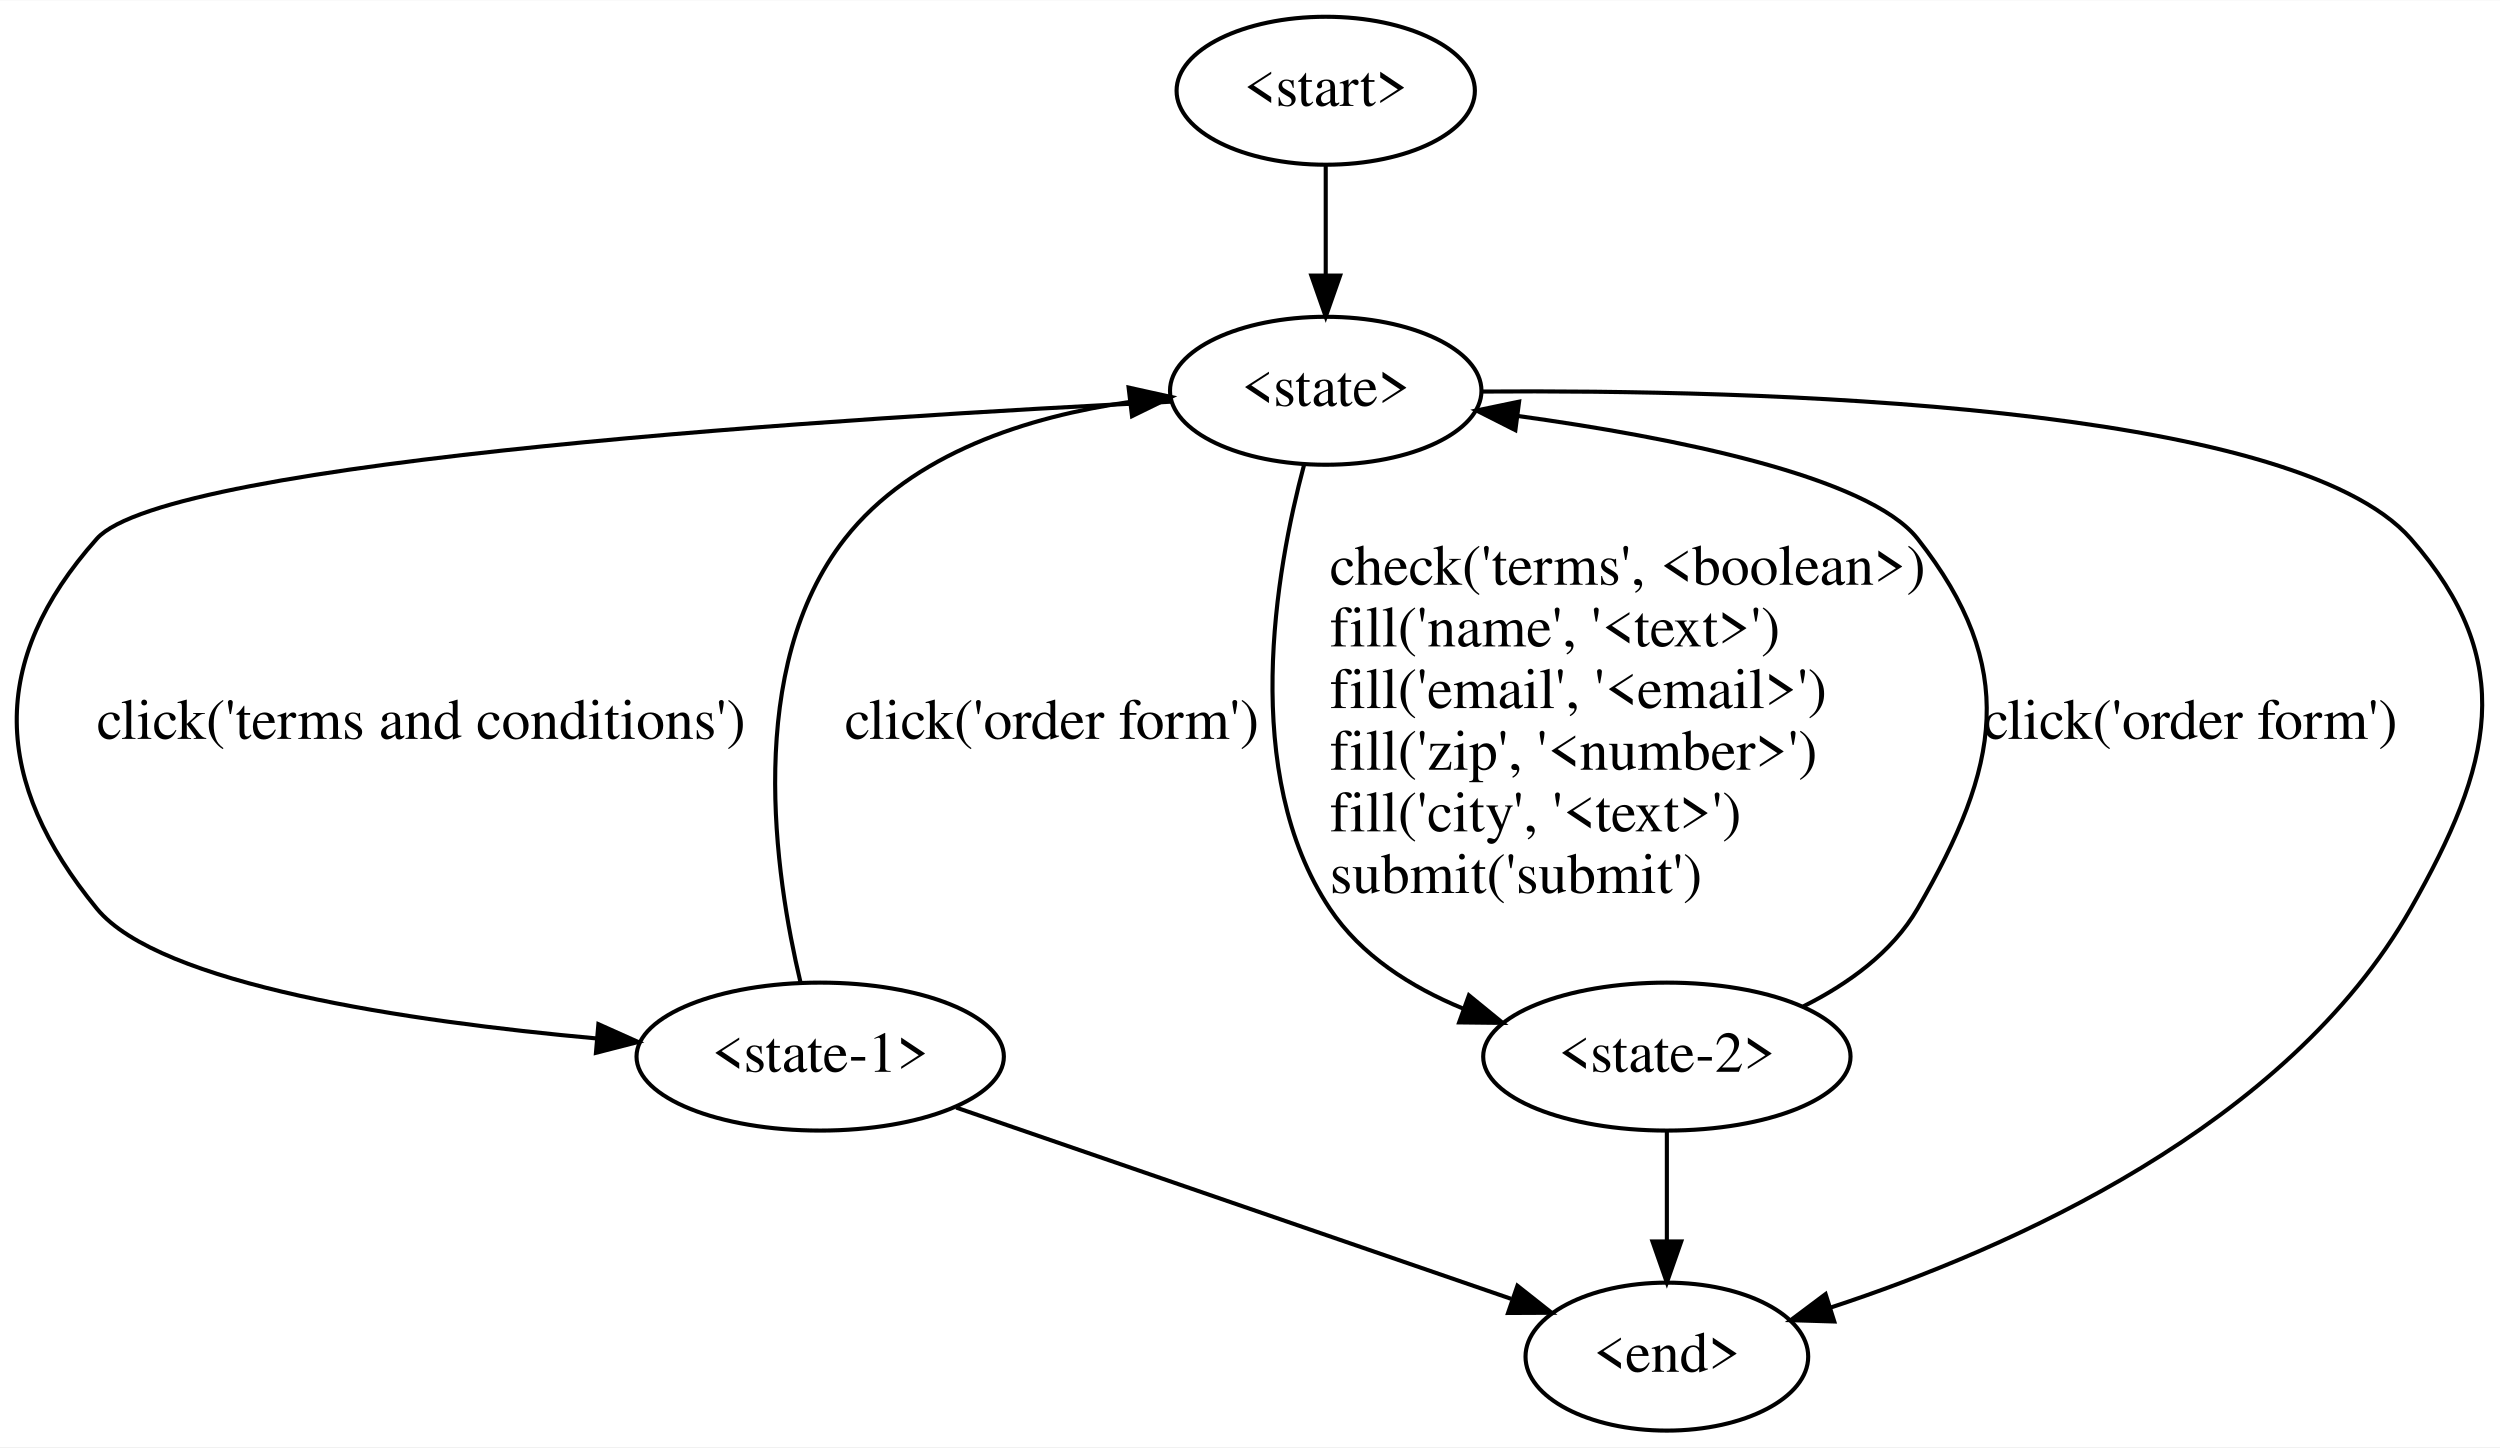
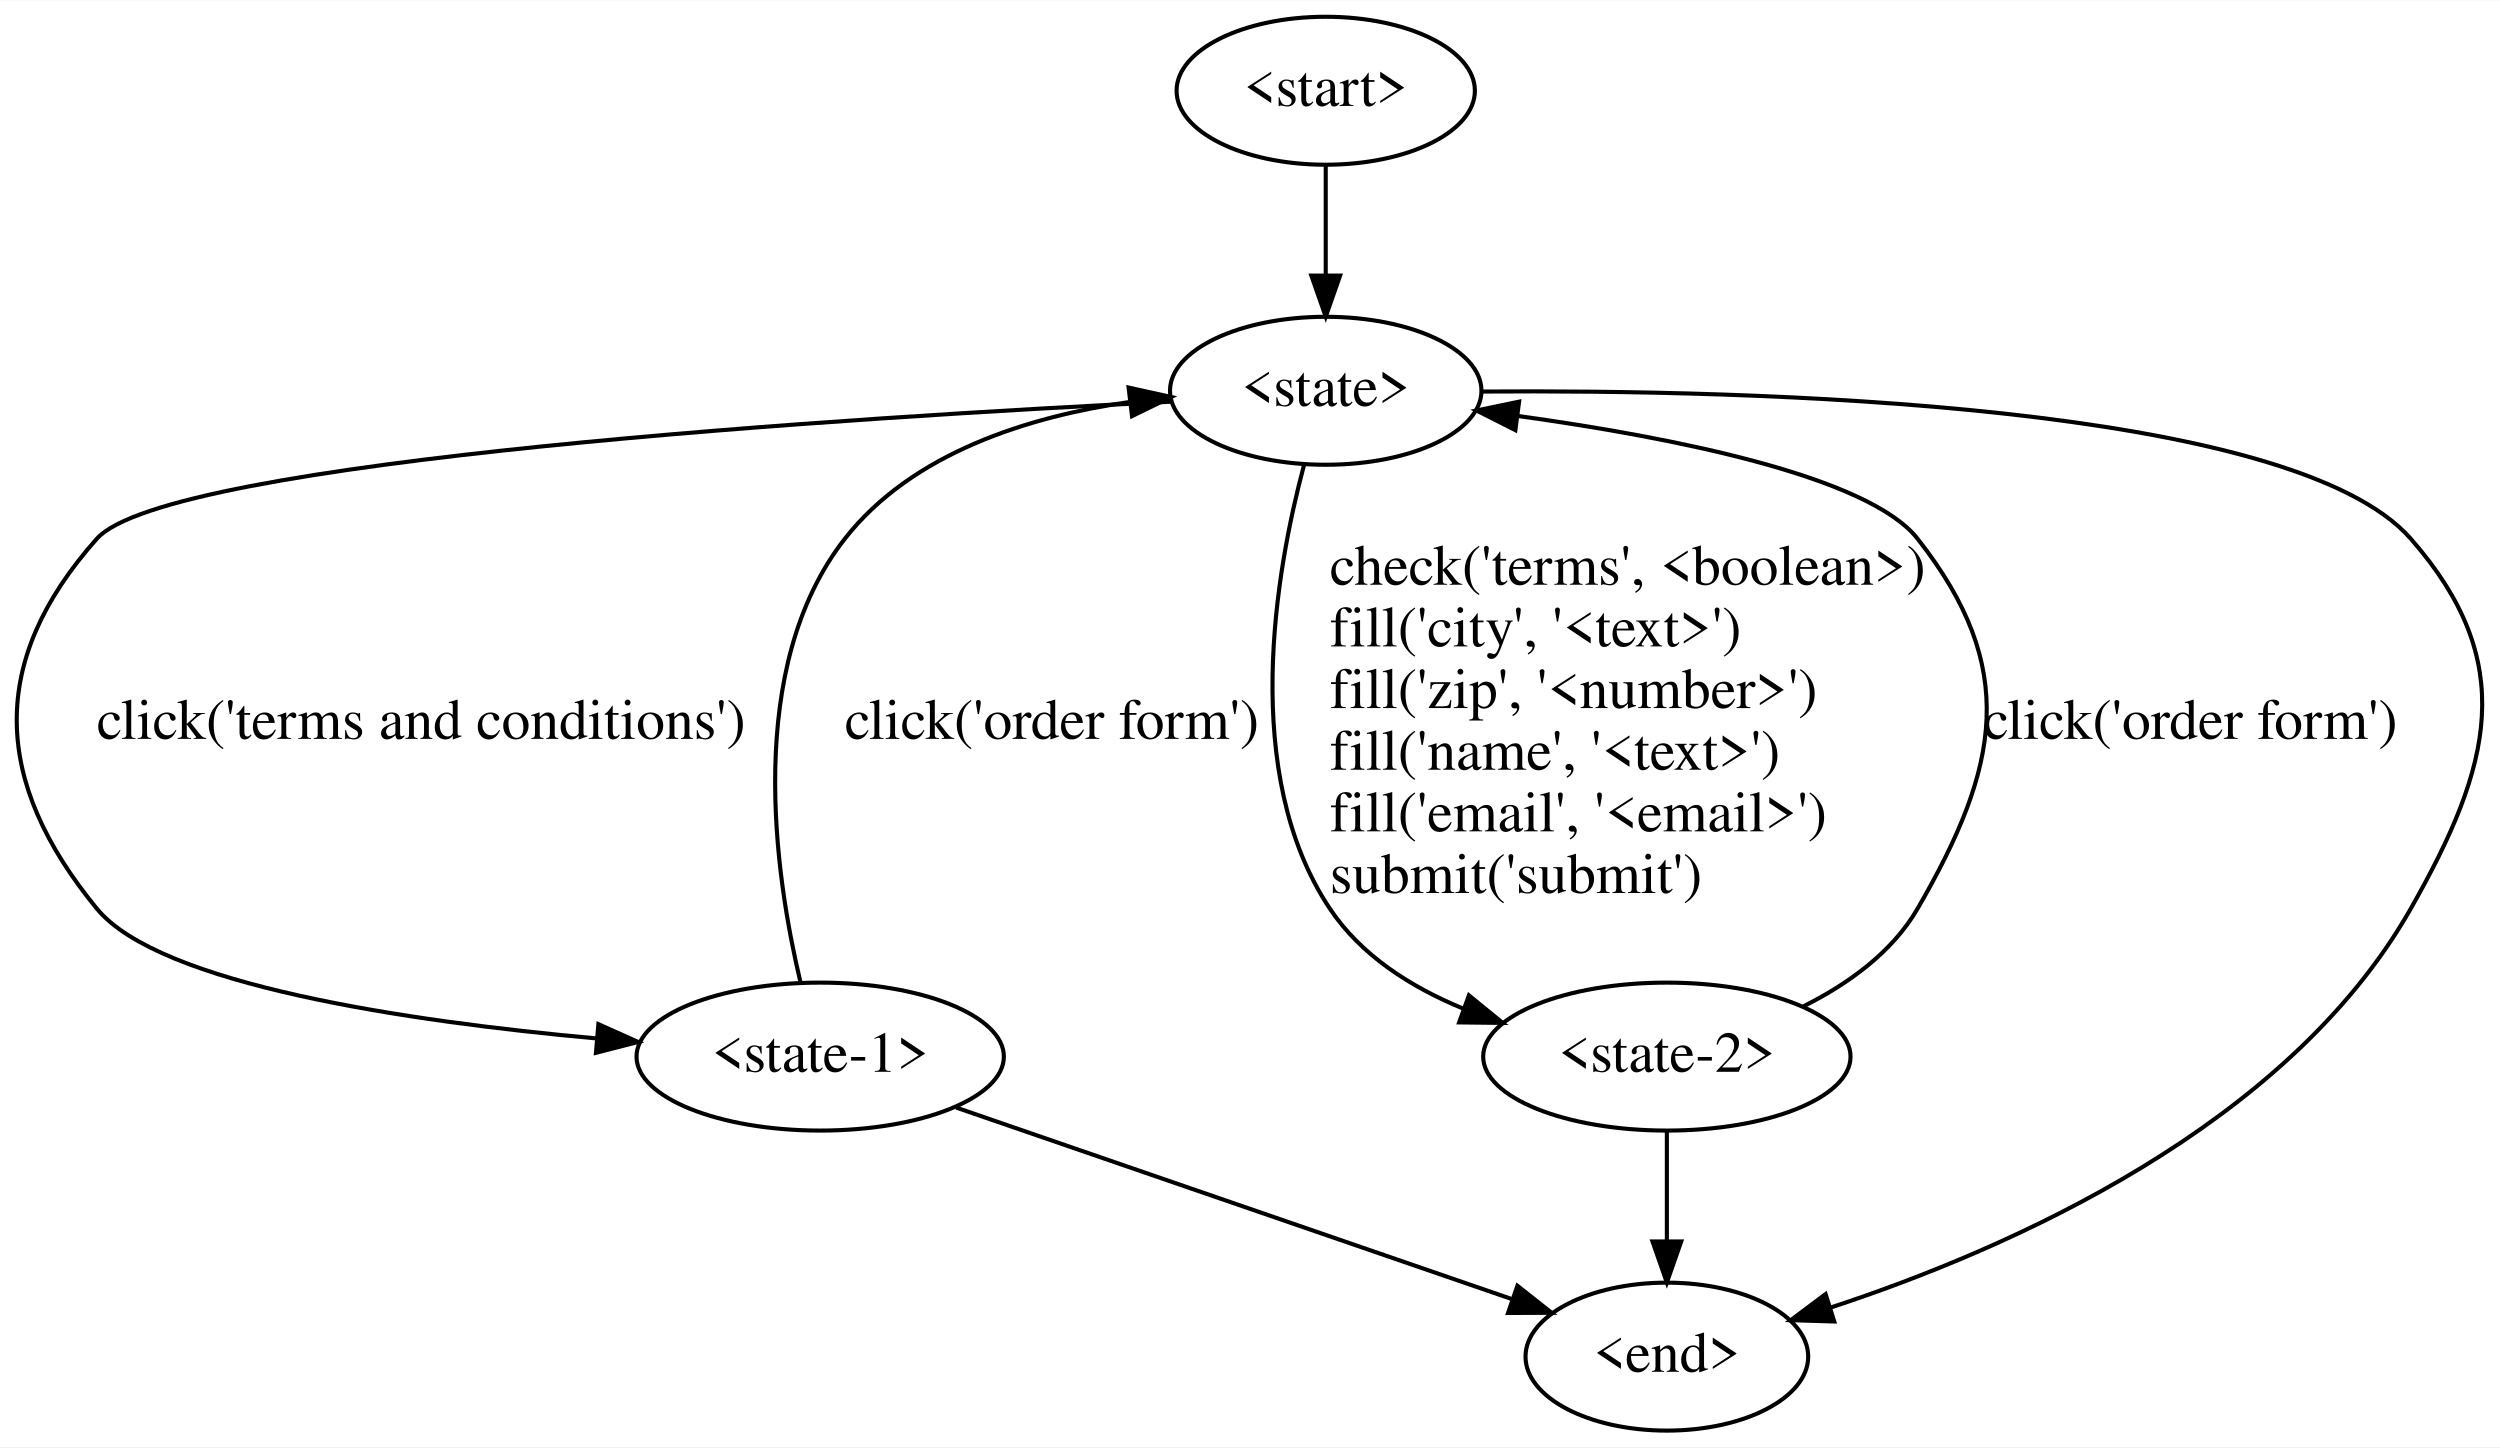
<svg xmlns="http://www.w3.org/2000/svg" width="608pt" height="352pt" viewBox="0.00 0.00 608.27 352.00">
  <g id="graph0" class="graph" transform="scale(1 1) rotate(0) translate(4 348)">
    <polygon fill="white" stroke="transparent" points="-4,4 -4,-348 604.27,-348 604.27,4 -4,4" />
    <g id="node1" class="node">
      <ellipse fill="none" stroke="black" cx="318.56" cy="-326" rx="36.29" ry="18" />
      <text text-anchor="middle" x="318.56" y="-322.3" font-family="Times,serif" font-size="14.00">&lt;start&gt;</text>
    </g>
    <g id="node2" class="node">
      <ellipse fill="none" stroke="black" cx="318.56" cy="-253" rx="37.89" ry="18" />
      <text text-anchor="middle" x="318.56" y="-249.3" font-family="Times,serif" font-size="14.00">&lt;state&gt;</text>
    </g>
    <g id="edge1" class="edge">
      <path fill="none" stroke="black" d="M318.56,-307.81C318.56,-299.79 318.56,-290.05 318.56,-281.07" />
      <polygon fill="black" stroke="black" points="322.06,-281.03 318.56,-271.03 315.06,-281.03 322.06,-281.03" />
    </g>
    <g id="node3" class="node">
      <ellipse fill="none" stroke="black" cx="195.56" cy="-91" rx="44.69" ry="18" />
      <text text-anchor="middle" x="195.56" y="-87.3" font-family="Times,serif" font-size="14.00">&lt;state-1&gt;</text>
    </g>
    <g id="edge2" class="edge">
      <path fill="none" stroke="black" d="M281.26,-250.36C204.94,-246.62 36.69,-236.25 19.56,-217 -7.03,-187.12 -5.81,-157.92 19.56,-127 34.77,-108.47 95.27,-99.57 141.13,-95.42" />
      <polygon fill="black" stroke="black" points="141.59,-98.89 151.26,-94.56 141,-91.92 141.59,-98.89" />
      <text text-anchor="start" x="19.56" y="-168.3" font-family="Times,serif" font-size="14.00">click('terms and conditions')</text>
    </g>
    <g id="node4" class="node">
      <ellipse fill="none" stroke="black" cx="401.56" cy="-91" rx="44.69" ry="18" />
      <text text-anchor="middle" x="401.56" y="-87.3" font-family="Times,serif" font-size="14.00">&lt;state-2&gt;</text>
    </g>
    <g id="edge3" class="edge">
      <path fill="none" stroke="black" d="M313.28,-234.94C306.4,-209.18 297.66,-159.87 319.56,-127 327.15,-115.61 339.29,-107.91 351.92,-102.71" />
      <polygon fill="black" stroke="black" points="353.4,-105.9 361.61,-99.2 351.02,-99.32 353.4,-105.9" />
      <text text-anchor="start" x="319.56" y="-205.8" font-family="Times,serif" font-size="14.00">check('terms', &lt;boolean&gt;)</text>
-       <text text-anchor="start" x="319.56" y="-190.8" font-family="Times,serif" font-size="14.00">fill('name', '&lt;text&gt;')</text>
-       <text text-anchor="start" x="319.56" y="-175.8" font-family="Times,serif" font-size="14.00">fill('email', '&lt;email&gt;')</text>
-       <text text-anchor="start" x="319.56" y="-160.8" font-family="Times,serif" font-size="14.00">fill('zip', '&lt;number&gt;')</text>
-       <text text-anchor="start" x="319.56" y="-145.8" font-family="Times,serif" font-size="14.00">fill('city', '&lt;text&gt;')</text>
+       <text text-anchor="start" x="319.56" y="-190.8" font-family="Times,serif" font-size="14.00">fill('city', '&lt;text&gt;')</text>
+       <text text-anchor="start" x="319.56" y="-175.8" font-family="Times,serif" font-size="14.00">fill('zip', '&lt;number&gt;')</text>
+       <text text-anchor="start" x="319.56" y="-160.8" font-family="Times,serif" font-size="14.00">fill('name', '&lt;text&gt;')</text>
+       <text text-anchor="start" x="319.56" y="-145.8" font-family="Times,serif" font-size="14.00">fill('email', '&lt;email&gt;')</text>
      <text text-anchor="start" x="319.56" y="-130.8" font-family="Times,serif" font-size="14.00">submit('submit')</text>
    </g>
    <g id="node5" class="node">
      <ellipse fill="none" stroke="black" cx="401.56" cy="-18" rx="34.39" ry="18" />
      <text text-anchor="middle" x="401.56" y="-14.3" font-family="Times,serif" font-size="14.00">&lt;end&gt;</text>
    </g>
    <g id="edge4" class="edge">
      <path fill="none" stroke="black" d="M356.39,-252.81C422.22,-253.31 553.62,-250.04 582.56,-217 608.92,-186.91 602.31,-161.78 582.56,-127 552.47,-74.01 484.94,-44.26 441.41,-29.94" />
      <polygon fill="black" stroke="black" points="442.29,-26.55 431.7,-26.87 440.18,-33.22 442.29,-26.55" />
    </g>
    <g id="edge5" class="edge">
      <path fill="none" stroke="black" d="M190.77,-109.06C184.52,-135.27 177.06,-185.69 201.56,-217 217.93,-237.91 246.28,-246.74 270.98,-250.3" />
      <polygon fill="black" stroke="black" points="270.6,-253.78 280.94,-251.49 271.43,-246.83 270.6,-253.78" />
      <text text-anchor="start" x="201.56" y="-168.3" font-family="Times,serif" font-size="14.00">click('order form')</text>
    </g>
    <g id="edge6" class="edge">
      <path fill="none" stroke="black" d="M228.66,-78.59C265.51,-65.89 324.98,-45.4 363.67,-32.06" />
      <polygon fill="black" stroke="black" points="365.2,-35.24 373.51,-28.67 362.92,-28.62 365.2,-35.24" />
    </g>
    <g id="edge7" class="edge">
      <path fill="none" stroke="black" d="M434.77,-103.22C445.58,-108.63 456.38,-116.33 462.56,-127 482.61,-161.61 487.28,-185.55 462.56,-217 450.57,-232.25 402.73,-241.68 365.44,-246.85" />
      <polygon fill="black" stroke="black" points="364.7,-243.42 355.24,-248.2 365.61,-250.36 364.7,-243.42" />
      <text text-anchor="start" x="478.56" y="-168.3" font-family="Times,serif" font-size="14.00">click('order form')</text>
    </g>
    <g id="edge8" class="edge">
      <path fill="none" stroke="black" d="M401.56,-72.81C401.56,-64.79 401.56,-55.05 401.56,-46.07" />
      <polygon fill="black" stroke="black" points="405.06,-46.03 401.56,-36.03 398.06,-46.03 405.06,-46.03" />
    </g>
  </g>
</svg>
